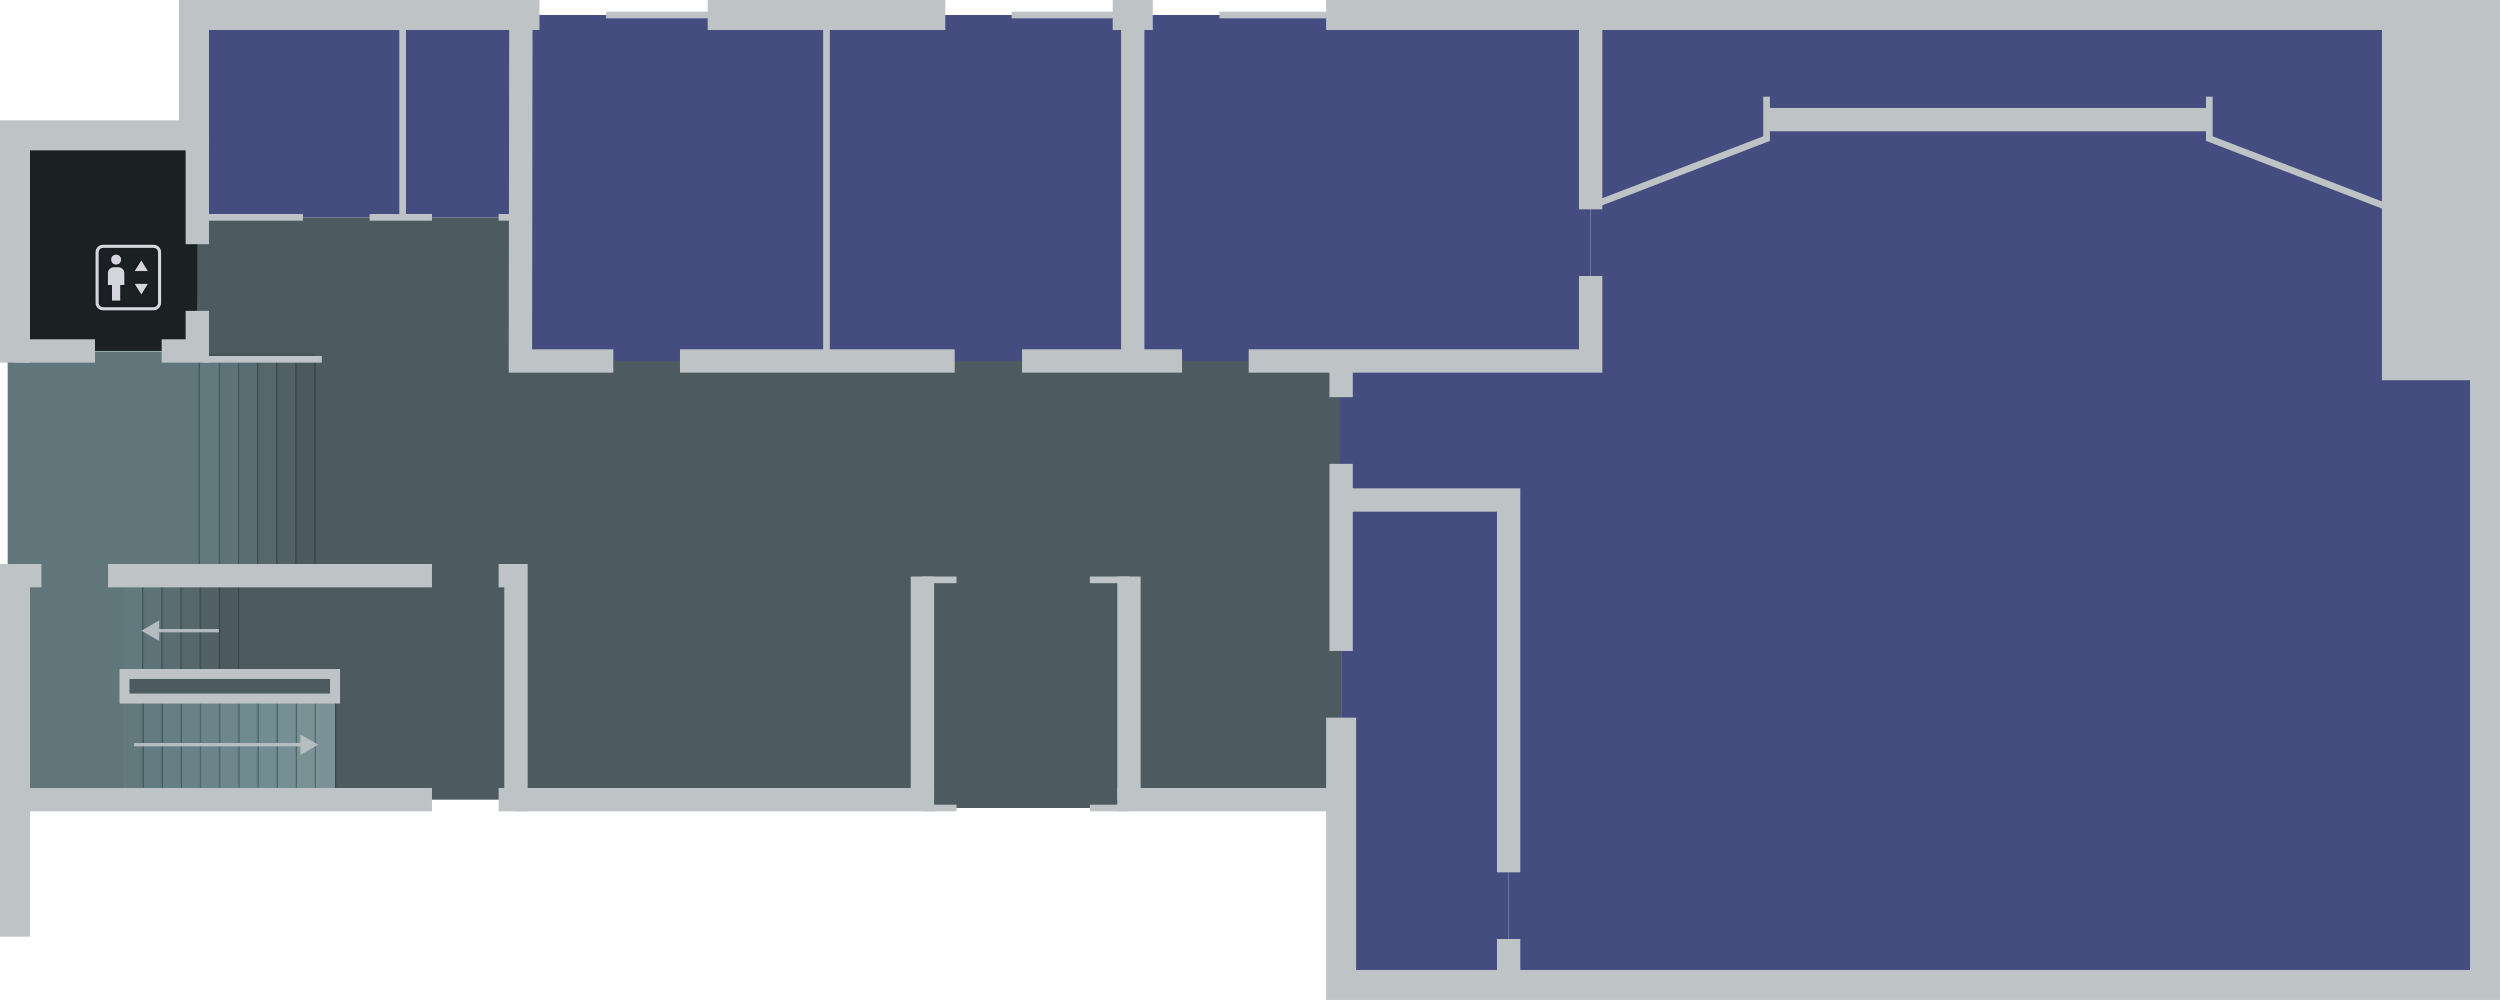
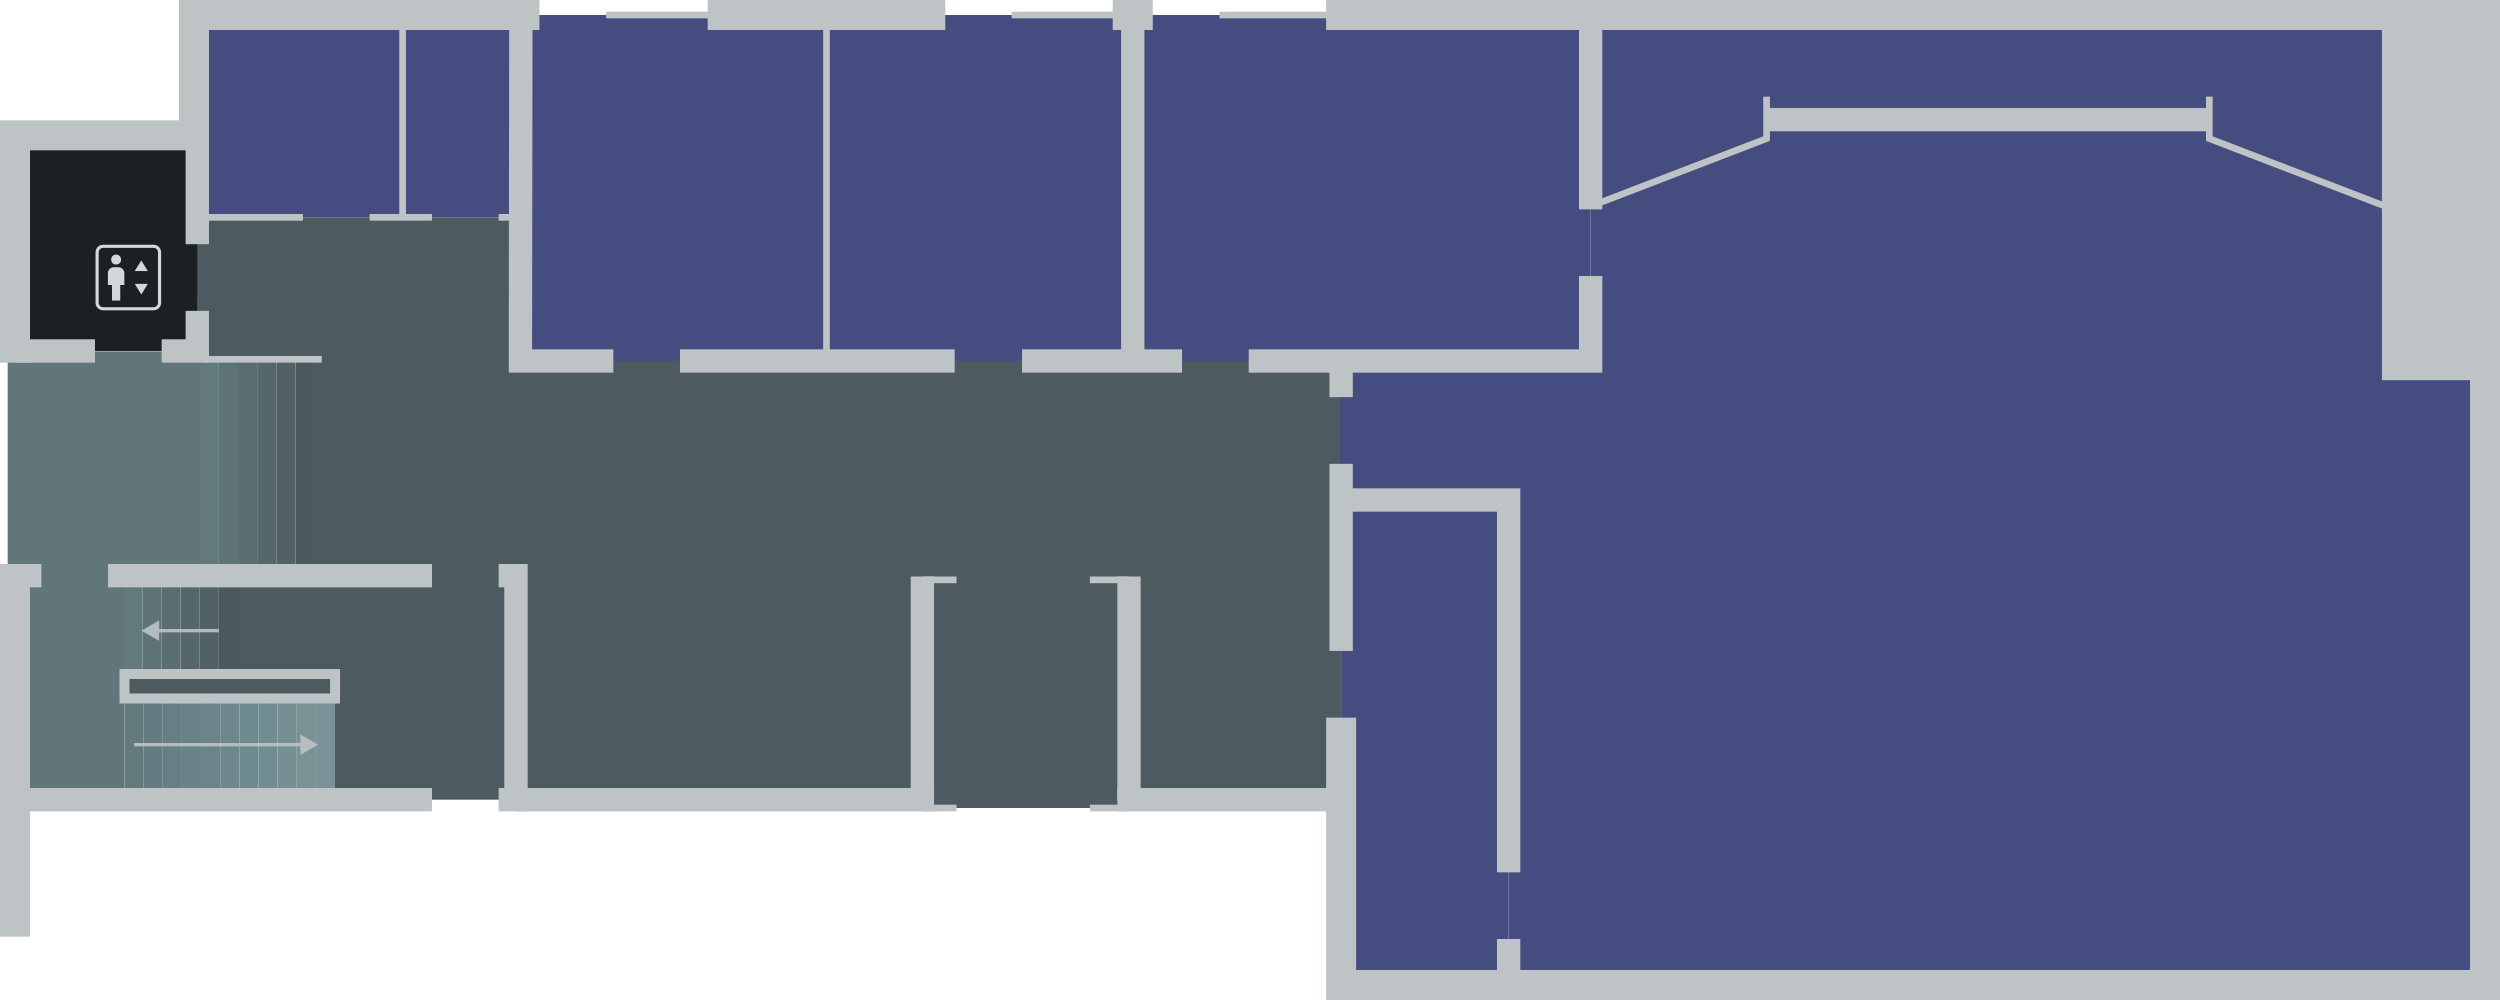
<svg xmlns="http://www.w3.org/2000/svg" width="3749.942" height="1499.901" viewBox="0 0 3749.942 1499.901" version="1.1" id="svg1" xml:space="preserve">
  <defs id="defs1">
-     <linearGradient id="swatch446">
-       <stop style="stop-color:#4c5a5f;stop-opacity:1" offset="0" id="stop446" />
-     </linearGradient>
    <marker style="overflow:visible" id="Triangle" refX="0" refY="0" orient="auto-start-reverse" markerWidth="1" markerHeight="1" viewBox="0 0 1 1" preserveAspectRatio="xMidYMid">
      <path transform="scale(0.5)" style="fill:context-stroke;fill-rule:evenodd;stroke:context-stroke;stroke-width:1pt" d="M 5.77,0 -2.88,5 V -5 Z" id="path597" />
    </marker>
-     <filter style="color-interpolation-filters:sRGB" id="filter65" x="-0.101" y="-0.101" width="1.202" height="1.202">
-       <feFlood result="flood" flood-opacity="0.396" flood-color="rgb(0,0,0)" id="feFlood64" />
-       <feGaussianBlur result="blur" in="SourceGraphic" stdDeviation="3" id="feGaussianBlur64" />
-       <feOffset result="offset" in="blur" dx="0" dy="0" id="feOffset64" />
-       <feComposite result="comp1" operator="in" in="flood" in2="offset" id="feComposite64" />
-       <feComposite result="comp2" operator="over" in="SourceGraphic" in2="comp1" id="feComposite65" />
-     </filter>
-     <filter style="color-interpolation-filters:sRGB" id="filter1073" x="-0.036" y="-0.165" width="1.073" height="1.329">
-       <feFlood result="flood" flood-opacity="1" flood-color="rgb(0,0,0)" id="feFlood1071" />
-       <feGaussianBlur result="blur" in="SourceGraphic" stdDeviation="2" id="feGaussianBlur1071" />
-       <feOffset result="offset" in="blur" dx="0" dy="0" id="feOffset1071" />
-       <feComposite result="comp1" operator="in" in="flood" in2="offset" id="feComposite1072" />
-       <feComposite result="comp2" operator="over" in="SourceGraphic" in2="comp1" id="feComposite1073" />
-     </filter>
-     <filter style="color-interpolation-filters:sRGB" id="filter1075" x="-0.036" y="-0.165" width="1.073" height="1.329">
-       <feFlood result="flood" flood-opacity="1" flood-color="rgb(0,0,0)" id="feFlood1073" />
-       <feGaussianBlur result="blur" in="SourceGraphic" stdDeviation="2" id="feGaussianBlur1073" />
-       <feOffset result="offset" in="blur" dx="0" dy="0" id="feOffset1073" />
-       <feComposite result="comp1" operator="in" in="flood" in2="offset" id="feComposite1074" />
-       <feComposite result="comp2" operator="over" in="SourceGraphic" in2="comp1" id="feComposite1075" />
-     </filter>
-     <filter style="color-interpolation-filters:sRGB" id="filter1077" x="-0.036" y="-0.165" width="1.073" height="1.329">
-       <feFlood result="flood" flood-opacity="1" flood-color="rgb(0,0,0)" id="feFlood1075" />
-       <feGaussianBlur result="blur" in="SourceGraphic" stdDeviation="2" id="feGaussianBlur1075" />
-       <feOffset result="offset" in="blur" dx="0" dy="0" id="feOffset1075" />
-       <feComposite result="comp1" operator="in" in="flood" in2="offset" id="feComposite1076" />
-       <feComposite result="comp2" operator="over" in="SourceGraphic" in2="comp1" id="feComposite1077" />
-     </filter>
-     <filter style="color-interpolation-filters:sRGB" id="filter1079" x="-0.036" y="-0.165" width="1.073" height="1.329">
-       <feFlood result="flood" flood-opacity="1" flood-color="rgb(0,0,0)" id="feFlood1077" />
-       <feGaussianBlur result="blur" in="SourceGraphic" stdDeviation="2" id="feGaussianBlur1077" />
-       <feOffset result="offset" in="blur" dx="0" dy="0" id="feOffset1077" />
-       <feComposite result="comp1" operator="in" in="flood" in2="offset" id="feComposite1078" />
-       <feComposite result="comp2" operator="over" in="SourceGraphic" in2="comp1" id="feComposite1079" />
-     </filter>
-     <filter style="color-interpolation-filters:sRGB" id="filter1081" x="-0.036" y="-0.165" width="1.073" height="1.329">
-       <feFlood result="flood" flood-opacity="1" flood-color="rgb(0,0,0)" id="feFlood1079" />
-       <feGaussianBlur result="blur" in="SourceGraphic" stdDeviation="2" id="feGaussianBlur1079" />
-       <feOffset result="offset" in="blur" dx="0" dy="0" id="feOffset1079" />
-       <feComposite result="comp1" operator="in" in="flood" in2="offset" id="feComposite1080" />
-       <feComposite result="comp2" operator="over" in="SourceGraphic" in2="comp1" id="feComposite1081" />
-     </filter>
-     <filter style="color-interpolation-filters:sRGB" id="filter1083" x="-0.036" y="-0.165" width="1.073" height="1.329">
-       <feFlood result="flood" flood-opacity="1" flood-color="rgb(0,0,0)" id="feFlood1081" />
-       <feGaussianBlur result="blur" in="SourceGraphic" stdDeviation="2" id="feGaussianBlur1081" />
-       <feOffset result="offset" in="blur" dx="0" dy="0" id="feOffset1081" />
-       <feComposite result="comp1" operator="in" in="flood" in2="offset" id="feComposite1082" />
-       <feComposite result="comp2" operator="over" in="SourceGraphic" in2="comp1" id="feComposite1083" />
-     </filter>
-     <filter style="color-interpolation-filters:sRGB" id="filter1085" x="-0.036" y="-0.165" width="1.073" height="1.329">
-       <feFlood result="flood" flood-opacity="1" flood-color="rgb(0,0,0)" id="feFlood1083" />
-       <feGaussianBlur result="blur" in="SourceGraphic" stdDeviation="2" id="feGaussianBlur1083" />
-       <feOffset result="offset" in="blur" dx="0" dy="0" id="feOffset1083" />
-       <feComposite result="comp1" operator="in" in="flood" in2="offset" id="feComposite1084" />
-       <feComposite result="comp2" operator="over" in="SourceGraphic" in2="comp1" id="feComposite1085" />
-     </filter>
-     <filter style="color-interpolation-filters:sRGB" id="filter1087" x="-0.036" y="-0.165" width="1.073" height="1.329">
-       <feFlood result="flood" flood-opacity="1" flood-color="rgb(0,0,0)" id="feFlood1085" />
-       <feGaussianBlur result="blur" in="SourceGraphic" stdDeviation="2" id="feGaussianBlur1085" />
-       <feOffset result="offset" in="blur" dx="0" dy="0" id="feOffset1085" />
-       <feComposite result="comp1" operator="in" in="flood" in2="offset" id="feComposite1086" />
-       <feComposite result="comp2" operator="over" in="SourceGraphic" in2="comp1" id="feComposite1087" />
-     </filter>
-     <filter style="color-interpolation-filters:sRGB" id="filter1089" x="-0.036" y="-0.165" width="1.073" height="1.329">
-       <feFlood result="flood" flood-opacity="1" flood-color="rgb(0,0,0)" id="feFlood1087" />
-       <feGaussianBlur result="blur" in="SourceGraphic" stdDeviation="2" id="feGaussianBlur1087" />
-       <feOffset result="offset" in="blur" dx="0" dy="0" id="feOffset1087" />
-       <feComposite result="comp1" operator="in" in="flood" in2="offset" id="feComposite1088" />
-       <feComposite result="comp2" operator="over" in="SourceGraphic" in2="comp1" id="feComposite1089" />
-     </filter>
-     <filter style="color-interpolation-filters:sRGB" id="filter1091" x="-0.036" y="-0.165" width="1.073" height="1.329">
-       <feFlood result="flood" flood-opacity="1" flood-color="rgb(0,0,0)" id="feFlood1089" />
-       <feGaussianBlur result="blur" in="SourceGraphic" stdDeviation="2" id="feGaussianBlur1089" />
-       <feOffset result="offset" in="blur" dx="0" dy="0" id="feOffset1089" />
-       <feComposite result="comp1" operator="in" in="flood" in2="offset" id="feComposite1090" />
-       <feComposite result="comp2" operator="over" in="SourceGraphic" in2="comp1" id="feComposite1091" />
-     </filter>
-     <filter style="color-interpolation-filters:sRGB" id="filter1116" x="-0.036" y="-0.165" width="1.073" height="1.329">
-       <feFlood result="flood" flood-opacity="1" flood-color="rgb(0,0,0)" id="feFlood1115" />
-       <feGaussianBlur result="blur" in="SourceGraphic" stdDeviation="2" id="feGaussianBlur1115" />
-       <feOffset result="offset" in="blur" dx="0" dy="-0" id="feOffset1115" />
-       <feComposite result="comp1" operator="in" in="flood" in2="offset" id="feComposite1115" />
-       <feComposite result="comp2" operator="over" in="SourceGraphic" in2="comp1" id="feComposite1116" />
-     </filter>
-     <filter style="color-interpolation-filters:sRGB" id="filter961-3" x="-0.036" y="-0.165" width="1.073" height="1.329">
-       <feFlood result="flood" flood-opacity="1" flood-color="rgb(0,0,0)" id="feFlood959-3" />
-       <feGaussianBlur result="blur" in="SourceGraphic" stdDeviation="2" id="feGaussianBlur959-47" />
-       <feOffset result="offset" in="blur" dx="0" dy="0" id="feOffset959-2" />
-       <feComposite result="comp1" operator="in" in="flood" in2="offset" id="feComposite960-0" />
-       <feComposite result="comp2" operator="over" in="SourceGraphic" in2="comp1" id="feComposite961-3" />
-     </filter>
-     <filter style="color-interpolation-filters:sRGB" id="filter957-1" x="-0.036" y="-0.165" width="1.073" height="1.329">
-       <feFlood result="flood" flood-opacity="1" flood-color="rgb(0,0,0)" id="feFlood955-2" />
-       <feGaussianBlur result="blur" in="SourceGraphic" stdDeviation="2" id="feGaussianBlur955-4" />
-       <feOffset result="offset" in="blur" dx="0" dy="0" id="feOffset955-4" />
-       <feComposite result="comp1" operator="in" in="flood" in2="offset" id="feComposite956-6" />
-       <feComposite result="comp2" operator="over" in="SourceGraphic" in2="comp1" id="feComposite957-2" />
-     </filter>
-     <filter style="color-interpolation-filters:sRGB" id="filter953-3" x="-0.036" y="-0.165" width="1.073" height="1.329">
-       <feFlood result="flood" flood-opacity="1" flood-color="rgb(0,0,0)" id="feFlood951-5" />
-       <feGaussianBlur result="blur" in="SourceGraphic" stdDeviation="2" id="feGaussianBlur951-8" />
-       <feOffset result="offset" in="blur" dx="0" dy="0" id="feOffset951-9" />
-       <feComposite result="comp1" operator="in" in="flood" in2="offset" id="feComposite952-5" />
-       <feComposite result="comp2" operator="over" in="SourceGraphic" in2="comp1" id="feComposite953-7" />
-     </filter>
-     <filter style="color-interpolation-filters:sRGB" id="filter949-5" x="-0.036" y="-0.165" width="1.073" height="1.329">
-       <feFlood result="flood" flood-opacity="1" flood-color="rgb(0,0,0)" id="feFlood947-3" />
-       <feGaussianBlur result="blur" in="SourceGraphic" stdDeviation="2" id="feGaussianBlur947-8" />
-       <feOffset result="offset" in="blur" dx="0" dy="0" id="feOffset947-4" />
-       <feComposite result="comp1" operator="in" in="flood" in2="offset" id="feComposite948-8" />
-       <feComposite result="comp2" operator="over" in="SourceGraphic" in2="comp1" id="feComposite949-1" />
-     </filter>
-     <filter style="color-interpolation-filters:sRGB" id="filter945-8" x="-0.036" y="-0.165" width="1.073" height="1.329">
-       <feFlood result="flood" flood-opacity="1" flood-color="rgb(0,0,0)" id="feFlood943-8" />
-       <feGaussianBlur result="blur" in="SourceGraphic" stdDeviation="2" id="feGaussianBlur943-3" />
-       <feOffset result="offset" in="blur" dx="0" dy="0" id="feOffset943-2" />
-       <feComposite result="comp1" operator="in" in="flood" in2="offset" id="feComposite944-2" />
-       <feComposite result="comp2" operator="over" in="SourceGraphic" in2="comp1" id="feComposite945-2" />
-     </filter>
-     <filter style="color-interpolation-filters:sRGB" id="filter941-7" x="-0.036" y="-0.165" width="1.073" height="1.329">
-       <feFlood result="flood" flood-opacity="1" flood-color="rgb(0,0,0)" id="feFlood940-6" />
-       <feGaussianBlur result="blur" in="SourceGraphic" stdDeviation="2" id="feGaussianBlur940-7" />
-       <feOffset result="offset" in="blur" dx="0" dy="0" id="feOffset940-3" />
-       <feComposite result="comp1" operator="in" in="flood" in2="offset" id="feComposite940-7" />
-       <feComposite result="comp2" operator="over" in="SourceGraphic" in2="comp1" id="feComposite941-7" />
-     </filter>
-     <filter style="color-interpolation-filters:sRGB" id="filter961-3-1" x="-0.036" y="-0.165" width="1.073" height="1.329">
-       <feFlood result="flood" flood-opacity="1" flood-color="rgb(0,0,0)" id="feFlood959-3-5" />
-       <feGaussianBlur result="blur" in="SourceGraphic" stdDeviation="2" id="feGaussianBlur959-47-5" />
-       <feOffset result="offset" in="blur" dx="0" dy="0" id="feOffset959-2-4" />
-       <feComposite result="comp1" operator="in" in="flood" in2="offset" id="feComposite960-0-5" />
-       <feComposite result="comp2" operator="over" in="SourceGraphic" in2="comp1" id="feComposite961-3-2" />
-     </filter>
-     <filter style="color-interpolation-filters:sRGB" id="filter957-1-6" x="-0.036" y="-0.165" width="1.073" height="1.329">
-       <feFlood result="flood" flood-opacity="1" flood-color="rgb(0,0,0)" id="feFlood955-2-8" />
-       <feGaussianBlur result="blur" in="SourceGraphic" stdDeviation="2" id="feGaussianBlur955-4-7" />
-       <feOffset result="offset" in="blur" dx="0" dy="0" id="feOffset955-4-9" />
-       <feComposite result="comp1" operator="in" in="flood" in2="offset" id="feComposite956-6-9" />
-       <feComposite result="comp2" operator="over" in="SourceGraphic" in2="comp1" id="feComposite957-2-2" />
-     </filter>
-     <filter style="color-interpolation-filters:sRGB" id="filter953-3-7" x="-0.036" y="-0.165" width="1.073" height="1.329">
-       <feFlood result="flood" flood-opacity="1" flood-color="rgb(0,0,0)" id="feFlood951-5-3" />
-       <feGaussianBlur result="blur" in="SourceGraphic" stdDeviation="2" id="feGaussianBlur951-8-5" />
-       <feOffset result="offset" in="blur" dx="0" dy="0" id="feOffset951-9-1" />
-       <feComposite result="comp1" operator="in" in="flood" in2="offset" id="feComposite952-5-1" />
-       <feComposite result="comp2" operator="over" in="SourceGraphic" in2="comp1" id="feComposite953-7-0" />
-     </filter>
-     <filter style="color-interpolation-filters:sRGB" id="filter949-5-1" x="-0.036" y="-0.165" width="1.073" height="1.329">
-       <feFlood result="flood" flood-opacity="1" flood-color="rgb(0,0,0)" id="feFlood947-3-8" />
-       <feGaussianBlur result="blur" in="SourceGraphic" stdDeviation="2" id="feGaussianBlur947-8-3" />
-       <feOffset result="offset" in="blur" dx="0" dy="0" id="feOffset947-4-1" />
-       <feComposite result="comp1" operator="in" in="flood" in2="offset" id="feComposite948-8-2" />
-       <feComposite result="comp2" operator="over" in="SourceGraphic" in2="comp1" id="feComposite949-1-1" />
-     </filter>
-     <filter style="color-interpolation-filters:sRGB" id="filter945-8-7" x="-0.036" y="-0.165" width="1.073" height="1.329">
-       <feFlood result="flood" flood-opacity="1" flood-color="rgb(0,0,0)" id="feFlood943-8-7" />
-       <feGaussianBlur result="blur" in="SourceGraphic" stdDeviation="2" id="feGaussianBlur943-3-4" />
-       <feOffset result="offset" in="blur" dx="0" dy="0" id="feOffset943-2-9" />
-       <feComposite result="comp1" operator="in" in="flood" in2="offset" id="feComposite944-2-9" />
-       <feComposite result="comp2" operator="over" in="SourceGraphic" in2="comp1" id="feComposite945-2-2" />
-     </filter>
-     <filter style="color-interpolation-filters:sRGB" id="filter941-7-3" x="-0.036" y="-0.165" width="1.073" height="1.329">
-       <feFlood result="flood" flood-opacity="1" flood-color="rgb(0,0,0)" id="feFlood940-6-0" />
-       <feGaussianBlur result="blur" in="SourceGraphic" stdDeviation="2" id="feGaussianBlur940-7-4" />
-       <feOffset result="offset" in="blur" dx="0" dy="0" id="feOffset940-3-6" />
-       <feComposite result="comp1" operator="in" in="flood" in2="offset" id="feComposite940-7-3" />
-       <feComposite result="comp2" operator="over" in="SourceGraphic" in2="comp1" id="feComposite941-7-5" />
-     </filter>
-     <filter style="color-interpolation-filters:sRGB" id="filter1116-8" x="-0.036" y="-0.165" width="1.073" height="1.329">
-       <feFlood result="flood" flood-opacity="1" flood-color="rgb(0,0,0)" id="feFlood1115-6" />
-       <feGaussianBlur result="blur" in="SourceGraphic" stdDeviation="2" id="feGaussianBlur1115-7" />
-       <feOffset result="offset" in="blur" dx="0" dy="-0" id="feOffset1115-8" />
-       <feComposite result="comp1" operator="in" in="flood" in2="offset" id="feComposite1115-5" />
-       <feComposite result="comp2" operator="over" in="SourceGraphic" in2="comp1" id="feComposite1116-9" />
-     </filter>
-     <filter style="color-interpolation-filters:sRGB" id="filter1091-8" x="-0.036" y="-0.165" width="1.073" height="1.329">
-       <feFlood result="flood" flood-opacity="1" flood-color="rgb(0,0,0)" id="feFlood1089-5" />
-       <feGaussianBlur result="blur" in="SourceGraphic" stdDeviation="2" id="feGaussianBlur1089-1" />
-       <feOffset result="offset" in="blur" dx="0" dy="0" id="feOffset1089-2" />
-       <feComposite result="comp1" operator="in" in="flood" in2="offset" id="feComposite1090-3" />
-       <feComposite result="comp2" operator="over" in="SourceGraphic" in2="comp1" id="feComposite1091-4" />
-     </filter>
-     <filter style="color-interpolation-filters:sRGB" id="filter1089-0" x="-0.036" y="-0.165" width="1.073" height="1.329">
-       <feFlood result="flood" flood-opacity="1" flood-color="rgb(0,0,0)" id="feFlood1087-9" />
-       <feGaussianBlur result="blur" in="SourceGraphic" stdDeviation="2" id="feGaussianBlur1087-7" />
-       <feOffset result="offset" in="blur" dx="0" dy="0" id="feOffset1087-5" />
-       <feComposite result="comp1" operator="in" in="flood" in2="offset" id="feComposite1088-8" />
-       <feComposite result="comp2" operator="over" in="SourceGraphic" in2="comp1" id="feComposite1089-0" />
-     </filter>
-     <filter style="color-interpolation-filters:sRGB" id="filter1087-5" x="-0.036" y="-0.165" width="1.073" height="1.329">
-       <feFlood result="flood" flood-opacity="1" flood-color="rgb(0,0,0)" id="feFlood1085-1" />
-       <feGaussianBlur result="blur" in="SourceGraphic" stdDeviation="2" id="feGaussianBlur1085-8" />
-       <feOffset result="offset" in="blur" dx="0" dy="0" id="feOffset1085-4" />
-       <feComposite result="comp1" operator="in" in="flood" in2="offset" id="feComposite1086-5" />
-       <feComposite result="comp2" operator="over" in="SourceGraphic" in2="comp1" id="feComposite1087-8" />
-     </filter>
-     <filter style="color-interpolation-filters:sRGB" id="filter1085-9" x="-0.036" y="-0.165" width="1.073" height="1.329">
-       <feFlood result="flood" flood-opacity="1" flood-color="rgb(0,0,0)" id="feFlood1083-8" />
-       <feGaussianBlur result="blur" in="SourceGraphic" stdDeviation="2" id="feGaussianBlur1083-2" />
-       <feOffset result="offset" in="blur" dx="0" dy="0" id="feOffset1083-6" />
-       <feComposite result="comp1" operator="in" in="flood" in2="offset" id="feComposite1084-6" />
-       <feComposite result="comp2" operator="over" in="SourceGraphic" in2="comp1" id="feComposite1085-2" />
-     </filter>
-     <filter style="color-interpolation-filters:sRGB" id="filter1083-0" x="-0.036" y="-0.165" width="1.073" height="1.329">
-       <feFlood result="flood" flood-opacity="1" flood-color="rgb(0,0,0)" id="feFlood1081-0" />
-       <feGaussianBlur result="blur" in="SourceGraphic" stdDeviation="2" id="feGaussianBlur1081-7" />
-       <feOffset result="offset" in="blur" dx="0" dy="0" id="feOffset1081-7" />
-       <feComposite result="comp1" operator="in" in="flood" in2="offset" id="feComposite1082-9" />
-       <feComposite result="comp2" operator="over" in="SourceGraphic" in2="comp1" id="feComposite1083-2" />
-     </filter>
-     <filter style="color-interpolation-filters:sRGB" id="filter1081-7" x="-0.036" y="-0.165" width="1.073" height="1.329">
-       <feFlood result="flood" flood-opacity="1" flood-color="rgb(0,0,0)" id="feFlood1079-2" />
-       <feGaussianBlur result="blur" in="SourceGraphic" stdDeviation="2" id="feGaussianBlur1079-0" />
-       <feOffset result="offset" in="blur" dx="0" dy="0" id="feOffset1079-0" />
-       <feComposite result="comp1" operator="in" in="flood" in2="offset" id="feComposite1080-8" />
-       <feComposite result="comp2" operator="over" in="SourceGraphic" in2="comp1" id="feComposite1081-4" />
-     </filter>
-     <filter style="color-interpolation-filters:sRGB" id="filter1079-0" x="-0.036" y="-0.165" width="1.073" height="1.329">
-       <feFlood result="flood" flood-opacity="1" flood-color="rgb(0,0,0)" id="feFlood1077-7" />
-       <feGaussianBlur result="blur" in="SourceGraphic" stdDeviation="2" id="feGaussianBlur1077-1" />
-       <feOffset result="offset" in="blur" dx="0" dy="0" id="feOffset1077-4" />
-       <feComposite result="comp1" operator="in" in="flood" in2="offset" id="feComposite1078-6" />
-       <feComposite result="comp2" operator="over" in="SourceGraphic" in2="comp1" id="feComposite1079-9" />
-     </filter>
-     <filter style="color-interpolation-filters:sRGB" id="filter1077-3" x="-0.036" y="-0.165" width="1.073" height="1.329">
-       <feFlood result="flood" flood-opacity="1" flood-color="rgb(0,0,0)" id="feFlood1075-8" />
-       <feGaussianBlur result="blur" in="SourceGraphic" stdDeviation="2" id="feGaussianBlur1075-8" />
-       <feOffset result="offset" in="blur" dx="0" dy="0" id="feOffset1075-6" />
-       <feComposite result="comp1" operator="in" in="flood" in2="offset" id="feComposite1076-2" />
-       <feComposite result="comp2" operator="over" in="SourceGraphic" in2="comp1" id="feComposite1077-8" />
-     </filter>
-     <filter style="color-interpolation-filters:sRGB" id="filter1075-6" x="-0.036" y="-0.165" width="1.073" height="1.329">
-       <feFlood result="flood" flood-opacity="1" flood-color="rgb(0,0,0)" id="feFlood1073-7" />
-       <feGaussianBlur result="blur" in="SourceGraphic" stdDeviation="2" id="feGaussianBlur1073-2" />
-       <feOffset result="offset" in="blur" dx="0" dy="0" id="feOffset1073-0" />
-       <feComposite result="comp1" operator="in" in="flood" in2="offset" id="feComposite1074-2" />
-       <feComposite result="comp2" operator="over" in="SourceGraphic" in2="comp1" id="feComposite1075-1" />
-     </filter>
-     <filter style="color-interpolation-filters:sRGB" id="filter1073-4" x="-0.036" y="-0.165" width="1.073" height="1.329">
-       <feFlood result="flood" flood-opacity="1" flood-color="rgb(0,0,0)" id="feFlood1071-2" />
-       <feGaussianBlur result="blur" in="SourceGraphic" stdDeviation="2" id="feGaussianBlur1071-3" />
-       <feOffset result="offset" in="blur" dx="0" dy="0" id="feOffset1071-5" />
-       <feComposite result="comp1" operator="in" in="flood" in2="offset" id="feComposite1072-2" />
-       <feComposite result="comp2" operator="over" in="SourceGraphic" in2="comp1" id="feComposite1073-4" />
-     </filter>
    <marker style="overflow:visible" id="Triangle-7" refX="0" refY="0" orient="auto-start-reverse" markerWidth="1" markerHeight="1" viewBox="0 0 1 1" preserveAspectRatio="xMidYMid">
      <path transform="scale(0.5)" style="fill:context-stroke;fill-rule:evenodd;stroke:context-stroke;stroke-width:1pt" d="M 5.77,0 -2.88,5 V -5 Z" id="path597-1" />
    </marker>
  </defs>
  <g id="floor_0" transform="matrix(40.33606,0,0,40.33606,841.4482,-8776.36)" style="display:inline">
    <g id="rooms_0" style="display:inline;opacity:1" transform="matrix(0.02439371,0,0,0.02439371,-0.02443957,255.9871)">
      <rect style="font-variation-settings:'wdth' 70,'wght' 600;display:inline;fill:#60767b;fill-opacity:1;stroke-width:28.895;stroke-dasharray:none" id="rect1138-5" width="341.482" height="298.246" x="170.415" y="2767.336" transform="rotate(-90,-2068.38,1541.421)" />
      <path style="fill:#4d5b60;fill-opacity:1;stroke:none;stroke-width:10.163;stroke-dasharray:none;stroke-opacity:1" d="m -544.685,-1026.689 v -30.489 h -8.718 l -1.1,-185.929 h 85.602 408.347 l -0.298,218.985 h 243.281 866.979 139.117 l 1.764,211.933 -10e-5,456.834 H 866.896 v 12.704 H 551.963 l -1e-5,-12.704 H -67.606 l -290.393,-3e-5 3e-5,-154.205 h -306.38 v -37.371 h 160.484 v -149.906 l 114.676,10e-6 -2e-5,-329.851 z" id="FE010" />
      <rect style="display:inline;fill:#454c7f;fill-opacity:1;stroke:none;stroke-width:35.571;stroke-dasharray:none;stroke-opacity:1" id="FE001" width="318.107" height="308.452" x="-558.486" y="-1068.339" transform="translate(-4.004637e-6,-483.22)" />
      <rect style="fill:#454c7f;fill-opacity:1;stroke:none;stroke-width:35.571;stroke-dasharray:none;stroke-opacity:1" id="FE002" width="179.826" height="308.452" x="-240.379" y="-1551.559" />
      <rect style="fill:#454c7f;fill-opacity:1;stroke:none;stroke-width:38.285;stroke-dasharray:none;stroke-opacity:1" id="FE003" width="466.509" height="527.437" x="-60.753" y="-1551.559" />
      <rect style="fill:#454c7f;fill-opacity:1;stroke:none;stroke-width:35.571;stroke-dasharray:none;stroke-opacity:1" id="FE004" width="466.893" height="527.437" x="405.756" y="-1551.559" />
      <rect style="fill:#454c7f;fill-opacity:1;stroke:none;stroke-width:35.571;stroke-dasharray:none;stroke-opacity:1" id="FE005" width="698.046" height="527.437" x="872.649" y="-1551.559" />
      <rect style="fill:#454c7f;fill-opacity:1;stroke:none;stroke-width:35.571;stroke-dasharray:none;stroke-opacity:1" id="FE007" width="255.399" height="739.01" x="1190.289" y="-812.19" />
      <rect style="fill:#1b2022;fill-opacity:1;stroke:none;stroke-width:35.571;stroke-dasharray:none;stroke-opacity:1" id="FE_LIFT" width="277.906" height="328.722" x="-831.308" y="-1368.114" />
      <path style="fill:#454c7f;fill-opacity:1;stroke-width:35.571" d="m 1570.695,-1551.559 v 291.561 l 268.188,-103.147 v -28.925 l 674.953,-3.033 v 31.959 l 268.188,103.147 v -291.561 h -943.141 z" id="path34" />
      <rect style="display:inline;fill:#bec3c6;fill-opacity:1;stroke-width:35.571" id="FE_SCHACHT" width="152.059" height="551.689" x="2782.024" y="-1068.339" transform="translate(-4.004637e-6,-483.22)" />
      <path style="fill:#454c7f;fill-opacity:1;stroke-width:35.571" d="m 1188.526,-1024.122 382.17,-10e-5 -1e-4,-235.876 268.188,-103.147 v -31.959 h 674.953 v 31.959 l 268.188,103.147 10e-5,260.127 h 152.059 V -72.92 L 1445.688,-73.18 V -812.19 l -257.163,10e-6 z" id="FE006" />
    </g>
    <g id="g1138" transform="matrix(0.02439371,0,0,0.02439371,-88.08088,243.1326)" style="display:inline">
      <g id="g140">
        <rect style="font-variation-settings:'wdth' 70,'wght' 600;display:inline;fill:#62797e;fill-opacity:1;stroke-width:5.622;stroke-dasharray:none;filter:url(#filter1091)" id="rect1116" width="132.121" height="29.179" x="-614.643" y="3098.413" transform="rotate(-90,-306.905,-153.9152)" />
        <rect style="font-variation-settings:'wdth' 70,'wght' 600;display:inline;fill:#647c81;fill-opacity:1;stroke-width:5.622;stroke-dasharray:none;filter:url(#filter1089)" id="rect1117" width="132.121" height="29.179" x="-614.643" y="3127.592" transform="rotate(-90,-306.9049,-153.9152)" />
        <rect style="font-variation-settings:'wdth' 70,'wght' 600;display:inline;fill:#667f84;fill-opacity:1;stroke-width:5.622;stroke-dasharray:none;filter:url(#filter1087)" id="rect1118" width="132.121" height="29.179" x="-614.643" y="3156.771" transform="rotate(-90,-306.9049,-153.9152)" />
        <rect style="font-variation-settings:'wdth' 70,'wght' 600;display:inline;fill:#688287;fill-opacity:1;stroke-width:5.622;stroke-dasharray:none;filter:url(#filter1085)" id="rect1119" width="132.121" height="29.179" x="-614.643" y="3185.95" transform="rotate(-90,-306.9049,-153.9152)" />
        <rect style="font-variation-settings:'wdth' 70,'wght' 600;display:inline;fill:#6b8489;fill-opacity:1;stroke-width:5.622;stroke-dasharray:none;filter:url(#filter1083)" id="rect1120" width="132.121" height="29.179" x="-614.643" y="3215.129" transform="rotate(-90,-306.9049,-153.9152)" />
        <rect style="font-variation-settings:'wdth' 70,'wght' 600;display:inline;fill:#6e878c;fill-opacity:1;stroke-width:5.622;stroke-dasharray:none;filter:url(#filter1081)" id="rect1121" width="132.121" height="29.179" x="-614.643" y="3244.308" transform="rotate(-90,-306.9049,-153.9152)" />
        <rect style="font-variation-settings:'wdth' 70,'wght' 600;display:inline;fill:#6f8b90;fill-opacity:1;stroke-width:5.622;stroke-dasharray:none;filter:url(#filter1079)" id="rect1122" width="132.121" height="29.179" x="-614.643" y="3273.487" transform="rotate(-90,-306.9049,-153.9152)" />
        <rect style="font-variation-settings:'wdth' 70,'wght' 600;display:inline;fill:#728d92;fill-opacity:1;stroke-width:5.622;stroke-dasharray:none;filter:url(#filter1077)" id="rect1123" width="132.121" height="29.179" x="-614.643" y="3302.666" transform="rotate(-90,-306.9049,-153.9152)" />
        <rect style="font-variation-settings:'wdth' 70,'wght' 600;display:inline;fill:#758f94;fill-opacity:1;stroke-width:5.622;stroke-dasharray:none;filter:url(#filter1075)" id="rect1124" width="132.121" height="29.179" x="-614.643" y="3331.845" transform="rotate(-90,-306.9049,-153.9152)" />
        <rect style="font-variation-settings:'wdth' 70,'wght' 600;display:inline;fill:#789296;fill-opacity:1;stroke-width:5.622;stroke-dasharray:none;filter:url(#filter1073)" id="rect1125" width="132.121" height="29.179" x="-614.643" y="3361.024" transform="rotate(-90,-306.9049,-153.9152)" />
        <rect style="font-variation-settings:'wdth' 70,'wght' 600;display:inline;fill:#7b9398;fill-opacity:1;stroke-width:5.622;stroke-dasharray:none;filter:url(#filter1116)" id="rect1126" width="132.121" height="29.179" x="-614.643" y="3390.203" transform="rotate(-90,-306.9049,-153.9152)" />
      </g>
      <rect style="font-variation-settings:'wdth' 70,'wght' 600;display:inline;fill:#4c5a5f;fill-opacity:1;stroke-width:5.622;stroke-dasharray:none;filter:url(#filter941-7)" id="rect1127-5" width="132.121" height="29.179" x="-445.152" y="3390.203" transform="matrix(0,-2.417109,1,0,-184.2089,-1257.461)" />
      <rect style="font-variation-settings:'wdth' 70,'wght' 600;display:inline;fill:#516166;fill-opacity:1;stroke-width:5.622;stroke-dasharray:none;filter:url(#filter945-8)" id="rect1129-3" width="132.121" height="29.179" x="-445.152" y="3331.845" transform="matrix(0,-2.417109,1,0,-155.0297,-1257.461)" />
      <rect style="font-variation-settings:'wdth' 70,'wght' 600;display:inline;fill:#56676c;fill-opacity:1;stroke-width:5.622;stroke-dasharray:none;filter:url(#filter949-5)" id="rect1131-7" width="132.121" height="29.179" x="-445.152" y="3273.487" transform="matrix(0,-2.417109,1,0,-125.8507,-1257.461)" />
      <rect style="font-variation-settings:'wdth' 70,'wght' 600;display:inline;fill:#5a6d72;fill-opacity:1;stroke-width:5.622;stroke-dasharray:none;filter:url(#filter953-3)" id="rect1133-7" width="132.121" height="29.179" x="-445.152" y="3215.129" transform="matrix(0,-2.417109,1,0,-96.67152,-1257.461)" />
      <rect style="font-variation-settings:'wdth' 70,'wght' 600;display:inline;fill:#5e7378;fill-opacity:1;stroke-width:5.622;stroke-dasharray:none;filter:url(#filter957-1)" id="rect1135-2" width="132.121" height="29.179" x="-445.152" y="3156.771" transform="matrix(0,-2.417109,1,0,-67.49256,-1257.461)" />
      <rect style="font-variation-settings:'wdth' 70,'wght' 600;display:inline;fill:#62797e;fill-opacity:1;stroke-width:5.622;stroke-dasharray:none;filter:url(#filter961-3)" id="rect1137-0" width="132.121" height="29.179" x="-445.152" y="3098.413" transform="matrix(0,-2.417109,1,0,-38.3136,-1257.461)" />
      <rect style="font-variation-settings:'wdth' 70,'wght' 600;display:inline;fill:#4c5a5f;fill-opacity:1;stroke-width:5.622;stroke-dasharray:none;filter:url(#filter941-7-3)" id="rect1127-5-1" width="132.121" height="29.179" x="-445.152" y="3390.203" transform="matrix(0,-1.054255,1,0,-300.9247,-494.8327)" />
      <rect style="font-variation-settings:'wdth' 70,'wght' 600;display:inline;fill:#516166;fill-opacity:1;stroke-width:5.622;stroke-dasharray:none;filter:url(#filter945-8-7)" id="rect1129-3-2" width="132.121" height="29.179" x="-445.152" y="3331.845" transform="matrix(0,-1.054255,1,0,-271.7455,-494.8327)" />
      <rect style="font-variation-settings:'wdth' 70,'wght' 600;display:inline;fill:#56676c;fill-opacity:1;stroke-width:5.622;stroke-dasharray:none;filter:url(#filter949-5-1)" id="rect1131-7-9" width="132.121" height="29.179" x="-445.152" y="3273.487" transform="matrix(0,-1.054255,1,0,-242.5665,-494.8327)" />
      <rect style="font-variation-settings:'wdth' 70,'wght' 600;display:inline;fill:#5a6d72;fill-opacity:1;stroke-width:5.622;stroke-dasharray:none;filter:url(#filter953-3-7)" id="rect1133-7-2" width="132.121" height="29.179" x="-445.152" y="3215.129" transform="matrix(0,-1.054255,1,0,-213.3873,-494.8327)" />
      <rect style="font-variation-settings:'wdth' 70,'wght' 600;display:inline;fill:#5e7378;fill-opacity:1;stroke-width:5.622;stroke-dasharray:none;filter:url(#filter957-1-6)" id="rect1135-2-8" width="132.121" height="29.179" x="-445.152" y="3156.771" transform="matrix(0,-1.054255,1,0,-184.2084,-494.8327)" />
      <rect style="font-variation-settings:'wdth' 70,'wght' 600;display:inline;fill:#62797e;fill-opacity:1;stroke-width:5.622;stroke-dasharray:none;filter:url(#filter961-3-1)" id="rect1137-0-9" width="132.121" height="29.179" x="-445.152" y="3098.413" transform="matrix(0,-1.054255,1,0,-155.0294,-494.8327)" />
      <rect style="font-variation-settings:'wdth' 70,'wght' 600;display:inline;fill:#60767b;fill-opacity:1;stroke-width:21.698;stroke-dasharray:none" id="rect1138" width="345.78" height="166.088" x="-171.603" y="2779.335" transform="rotate(-90)" />
      <path style="font-variation-settings:'wdth' 70,'wght' 600;display:inline;opacity:.9;fill:none;fill-opacity:1;stroke:#bec3c6;stroke-width:.124;stroke-dasharray:none;stroke-opacity:1;marker-end:url(#Triangle)" d="m 55.834,224.887 h 2.441" id="path1139" transform="matrix(-40.99417,0,0,-40.99417,5378.158,9133.037)" />
      <path style="font-variation-settings:'wdth' 70,'wght' 600;display:inline;opacity:.9;fill:none;fill-opacity:1;stroke:#bec3c6;stroke-width:5.082;stroke-dasharray:none;stroke-opacity:1;marker-end:url(#Triangle)" d="m 2960.013,87.763 262.611,6e-5" id="path1140" />
      <path style="fill:none;fill-opacity:1;stroke:#bec3c6;stroke-width:10.163;stroke-dasharray:none;stroke-opacity:1" d="M 3246.209,-499.73 H 3065.116" id="path43" />
    </g>
    <g id="walls_0" transform="matrix(0.02439371,0,0,0.02439371,-0.02443957,244.1995)" style="display:inline">
      <path style="font-variation-settings:'wdth' 70,'wght' 600;display:inline;fill:none;stroke:#bec3c6;stroke-width:35.571;stroke-linecap:butt;stroke-dasharray:none;stroke-opacity:1" d="M 703.862,-540.902 H 947.778" id="path29" />
      <path style="font-variation-settings:'wdth' 70,'wght' 600;display:inline;fill:none;stroke:#bec3c6;stroke-width:35.571;stroke-linecap:butt;stroke-dasharray:none;stroke-opacity:1" d="m 182.43,-540.902 h 418.752" id="path29-2" />
      <path style="font-variation-settings:'wdth' 70,'wght' 600;display:inline;fill:none;stroke:#bec3c6;stroke-width:35.571;stroke-linecap:butt;stroke-dasharray:none;stroke-opacity:1" d="m -689.455,-213.618 h 493.793" id="path29-2-0" />
      <path style="font-variation-settings:'wdth' 70,'wght' 600;display:inline;fill:none;stroke:#bec3c6;stroke-width:35.571;stroke-linecap:butt;stroke-dasharray:none;stroke-opacity:1" d="m -831.308,127.864 h 635.646" id="path29-2-0-2" />
      <path style="font-variation-settings:'wdth' 70,'wght' 600;display:inline;fill:none;stroke:#bec3c6;stroke-width:35.571;stroke-linecap:butt;stroke-dasharray:none;stroke-opacity:1" d="M -67.606,127.864 H 569.748" id="path29-2-0-2-7" />
      <path style="font-variation-settings:'wdth' 70,'wght' 600;display:inline;fill:none;stroke:#bec3c6;stroke-width:35.571;stroke-linecap:butt;stroke-dasharray:none;stroke-opacity:1" d="M 849.111,127.864 H 1190.289" id="path29-2-0-2-7-2" />
      <path style="font-variation-settings:'wdth' 70,'wght' 600;display:inline;fill:none;stroke:#bec3c6;stroke-width:35.571;stroke-linecap:butt;stroke-dasharray:none;stroke-opacity:1" d="M 551.963,-212.317 V 127.864" id="path29-2-0-2-7-6" />
      <path style="font-variation-settings:'wdth' 70,'wght' 600;display:inline;fill:none;stroke:#bec3c6;stroke-width:35.571;stroke-linecap:butt;stroke-dasharray:none;stroke-opacity:1" d="M 866.896,-212.317 V 127.864" id="path29-2-0-2-7-6-1" />
      <path style="font-variation-settings:'wdth' 70,'wght' 600;display:inline;fill:none;stroke:#bec3c6;stroke-width:35.571;stroke-linecap:butt;stroke-dasharray:none;stroke-opacity:1" d="m -831.308,-213.618 h 40.221" id="path29-2-0-0" />
      <path style="font-variation-settings:'wdth' 70,'wght' 600;display:inline;fill:none;stroke:#bec3c6;stroke-width:35.571;stroke-linecap:butt;stroke-dasharray:none;stroke-opacity:1" d="m 872.649,-1050.332 v 509.43" id="path29-4" />
      <path style="font-variation-settings:'wdth' 70,'wght' 600;display:inline;fill:none;stroke:#bec3c6;stroke-width:10.163;stroke-linecap:butt;stroke-dasharray:none;stroke-opacity:1" d="m 405.756,-1068.339 v 527.437" id="path29-4-8" />
      <rect style="font-variation-settings:'wdth' 70,'wght' 600;display:inline;opacity:1;fill:none;fill-opacity:1;stroke:#bec3c6;stroke-width:15.245;stroke-dasharray:none;stroke-opacity:1" id="rect35" width="320.969" height="37.371" x="-664.378" y="-63.711" />
      <path style="fill:none;stroke:#bec3c6;stroke-width:45.734;stroke-dasharray:none;stroke-opacity:1" d="M 586.854,-1068.339 H 224.658" id="path8" />
      <path style="display:inline;fill:none;stroke:#bec3c6;stroke-width:45.734;stroke-dasharray:none;stroke-opacity:1" d="M 903.192,-1068.339 H 842.107" id="path8-5" />
      <path style="display:inline;fill:none;stroke:#bec3c6;stroke-width:45.734;stroke-dasharray:none;stroke-opacity:1" d="M -31.788,-1068.339 H -558.486 v 183.445 h -272.822 v 346.507" id="path16" />
      <path style="display:inline;fill:none;stroke:#bec3c6;stroke-width:45.734;stroke-dasharray:none;stroke-opacity:1" d="M -831.308,-231.403 V 336.717" id="path17" />
      <path style="fill:none;stroke:#bec3c6;stroke-width:35.571;stroke-dasharray:none;stroke-opacity:1" d="m -60.133,-1068.339 -0.719,527.437 H 80.798" id="path18" />
      <path style="display:inline;fill:none;stroke:#bec3c6;stroke-width:10.163;stroke-dasharray:none;stroke-opacity:1" d="m -240.379,-1068.339 v 308.452 h 44.718 -95.071" id="path19-1" />
      <path style="fill:none;stroke:#bec3c6;stroke-width:10.163;stroke-dasharray:none;stroke-opacity:1" d="M -392.364,-759.887 H -545.436" id="path19" />
      <path style="display:inline;fill:none;stroke:#bec3c6;stroke-width:10.163;stroke-dasharray:none;stroke-opacity:1" d="M -60.553,-759.887 H -94.03" id="path19-8" />
      <path style="display:inline;fill:none;stroke:#bec3c6;stroke-width:10.163;stroke-dasharray:none;stroke-opacity:1" d="M 604.009,-207.235 H 551.963" id="path19-8-2" />
      <path style="display:inline;fill:none;stroke:#bec3c6;stroke-width:10.163;stroke-dasharray:none;stroke-opacity:1" d="M 866.896,-207.235 H 807.272" id="path19-8-2-5" />
      <path style="display:inline;fill:none;stroke:#bec3c6;stroke-width:10.163;stroke-dasharray:none;stroke-opacity:1" d="M 604.009,140.568 H 551.963" id="path19-8-2-9" />
      <path style="display:inline;fill:none;stroke:#bec3c6;stroke-width:10.163;stroke-dasharray:none;stroke-opacity:1" d="M 866.896,140.568 H 807.272" id="path19-8-2-5-9" />
      <path style="fill:none;stroke:#bec3c6;stroke-width:35.571;stroke-dasharray:none;stroke-opacity:1" d="m -94.03,-213.618 h 26.424 v 341.482 h -26.424" id="path27" />
      <path style="fill:none;stroke:#bec3c6;stroke-width:35.571" d="m 1190.289,-98.829 10e-5,-285.291 v 55.151 h 255.399 v 567.612" id="path25" />
      <path style="fill:none;stroke:#bec3c6;stroke-width:35.571" d="m 1445.688,340.274 v 69.766" id="path31" />
      <path style="display:inline;fill:none;stroke:#bec3c6;stroke-width:35.571" d="M 1570.695,-772.083 V -1068.339" id="path33" />
      <path style="fill:none;stroke:#bec3c6;stroke-width:45;stroke-dasharray:none;stroke-opacity:1" d="M 1989.216,22.5 H 3727.5 V 1477.401 H 2011.701 v -400.956" id="path2" transform="matrix(1.016316,0,0,1.016316,-854.2341,-1091.206)" />
      <path style="fill:none;stroke:#bec3c6;stroke-width:35;stroke-dasharray:none;stroke-opacity:1" d="M 296.002,366.286 V 200.922" id="path23" transform="matrix(1.016316,0,0,1.016316,-854.2341,-1091.206)" />
      <path style="fill:none;stroke:#bec3c6;stroke-width:35;stroke-dasharray:none;stroke-opacity:1" d="M 22.558,526.445 H 142.551" id="path23-6" transform="matrix(1.016316,0,0,1.016316,-854.2341,-1091.206)" />
      <path style="fill:none;stroke:#bec3c6;stroke-width:35;stroke-dasharray:none;stroke-opacity:1" d="m 296.002,466.286 v 60.159 h -53.451" id="path24" transform="matrix(1.016316,0,0,1.016316,-854.2341,-1091.206)" />
      <path style="fill:none;stroke:#bec3c6;stroke-width:35" d="M 1873.082,541.47 H 2386 V 414" id="path32" transform="matrix(1.016316,0,0,1.016316,-854.2341,-1091.206)" />
      <path style="fill:none;stroke:#bec3c6;stroke-width:10;stroke-dasharray:none" d="M 1086.321,22.5 909.243,22.476" id="path35" transform="matrix(1.016316,0,0,1.016316,-854.2341,-1091.206)" />
      <path style="fill:none;stroke:#bec3c6;stroke-width:10;stroke-dasharray:none" d="m 1517.502,22.5 h 181.659" id="path36" transform="matrix(1.016316,0,0,1.016316,-854.2341,-1091.206)" />
      <path style="fill:none;stroke:#bec3c6;stroke-width:10;stroke-dasharray:none" d="m 1829.212,22.5 h 180.753" id="path37" transform="matrix(1.016316,0,0,1.016316,-854.2341,-1091.206)" />
      <path style="fill:none;stroke:#bec3c6;stroke-width:10;stroke-dasharray:none" d="M 2386,309.381 2649.883,207.889 V 144.999" id="path39" transform="matrix(1.016316,0,0,1.016316,-854.2341,-1091.206)" />
      <path style="fill:none;stroke:#bec3c6;stroke-width:35;stroke-dasharray:none" d="M 2649.883,179.428 H 3314" id="path40" transform="matrix(1.016316,0,0,1.016316,-854.2341,-1091.206)" />
      <path style="fill:none;stroke:#bec3c6;stroke-width:10;stroke-dasharray:none" d="m 3314,144.999 v 62.891 l 263.883,101.491 V 22.5 565.332 H 3727.5" id="path41" transform="matrix(1.016316,0,0,1.016316,-854.2341,-1091.206)" />
      <path style="fill:none;fill-opacity:1;stroke:#bec3c6;stroke-width:35.571;stroke-dasharray:none;stroke-opacity:1" d="m 1190.289,-485.752 v -55.151" id="path46" />
    </g>
    <g id="icons_0" transform="matrix(0.02439371,0,0,0.02439371,-0.02443957,244.1995)" style="display:inline">
      <g id="g264" style="filter:url(#filter65)" transform="translate(-3111.214,-1695.54)">
        <rect style="font-variation-settings:'wdth' 70,'wght' 600;fill:none;fill-opacity:1;stroke:#d6d7de;stroke-width:4.788;stroke-linejoin:miter;stroke-dasharray:none;stroke-opacity:1" id="rect263" width="95.212" height="95.212" x="2405.067" y="979.805" ry="9.141" />
        <path d="m 2427.751,1062.613 h 12.617 v -23.832 h 6.231 v -17.757 c 0,-2.634 -0.899,-4.85 -2.698,-6.648 -1.798,-1.798 -4.066,-2.698 -6.804,-2.698 h -6.231 c -2.737,0 -4.979,0.899 -6.726,2.698 -1.747,1.798 -2.62,4.014 -2.62,6.648 v 17.757 h 6.23 z m 6.196,-54.984 c 2.148,0 3.963,-0.703 5.444,-2.11 1.482,-1.406 2.223,-3.236 2.223,-5.487 0,-2.148 -0.729,-3.937 -2.188,-5.367 -1.458,-1.43 -3.261,-2.145 -5.41,-2.145 -2.148,0 -3.937,0.703 -5.367,2.11 -1.43,1.406 -2.145,3.184 -2.145,5.332 0,2.252 0.703,4.093 2.11,5.522 1.406,1.43 3.184,2.145 5.332,2.145 z m 28.384,9.969 h 20.093 l -9.969,-16.199 z m 10.125,35.67 9.969,-16.199 h -20.093 z" id="path264" style="fill:#d5d6dd;fill-opacity:1;stroke-width:0;stroke-dasharray:none" />
      </g>
    </g>
  </g>
</svg>
